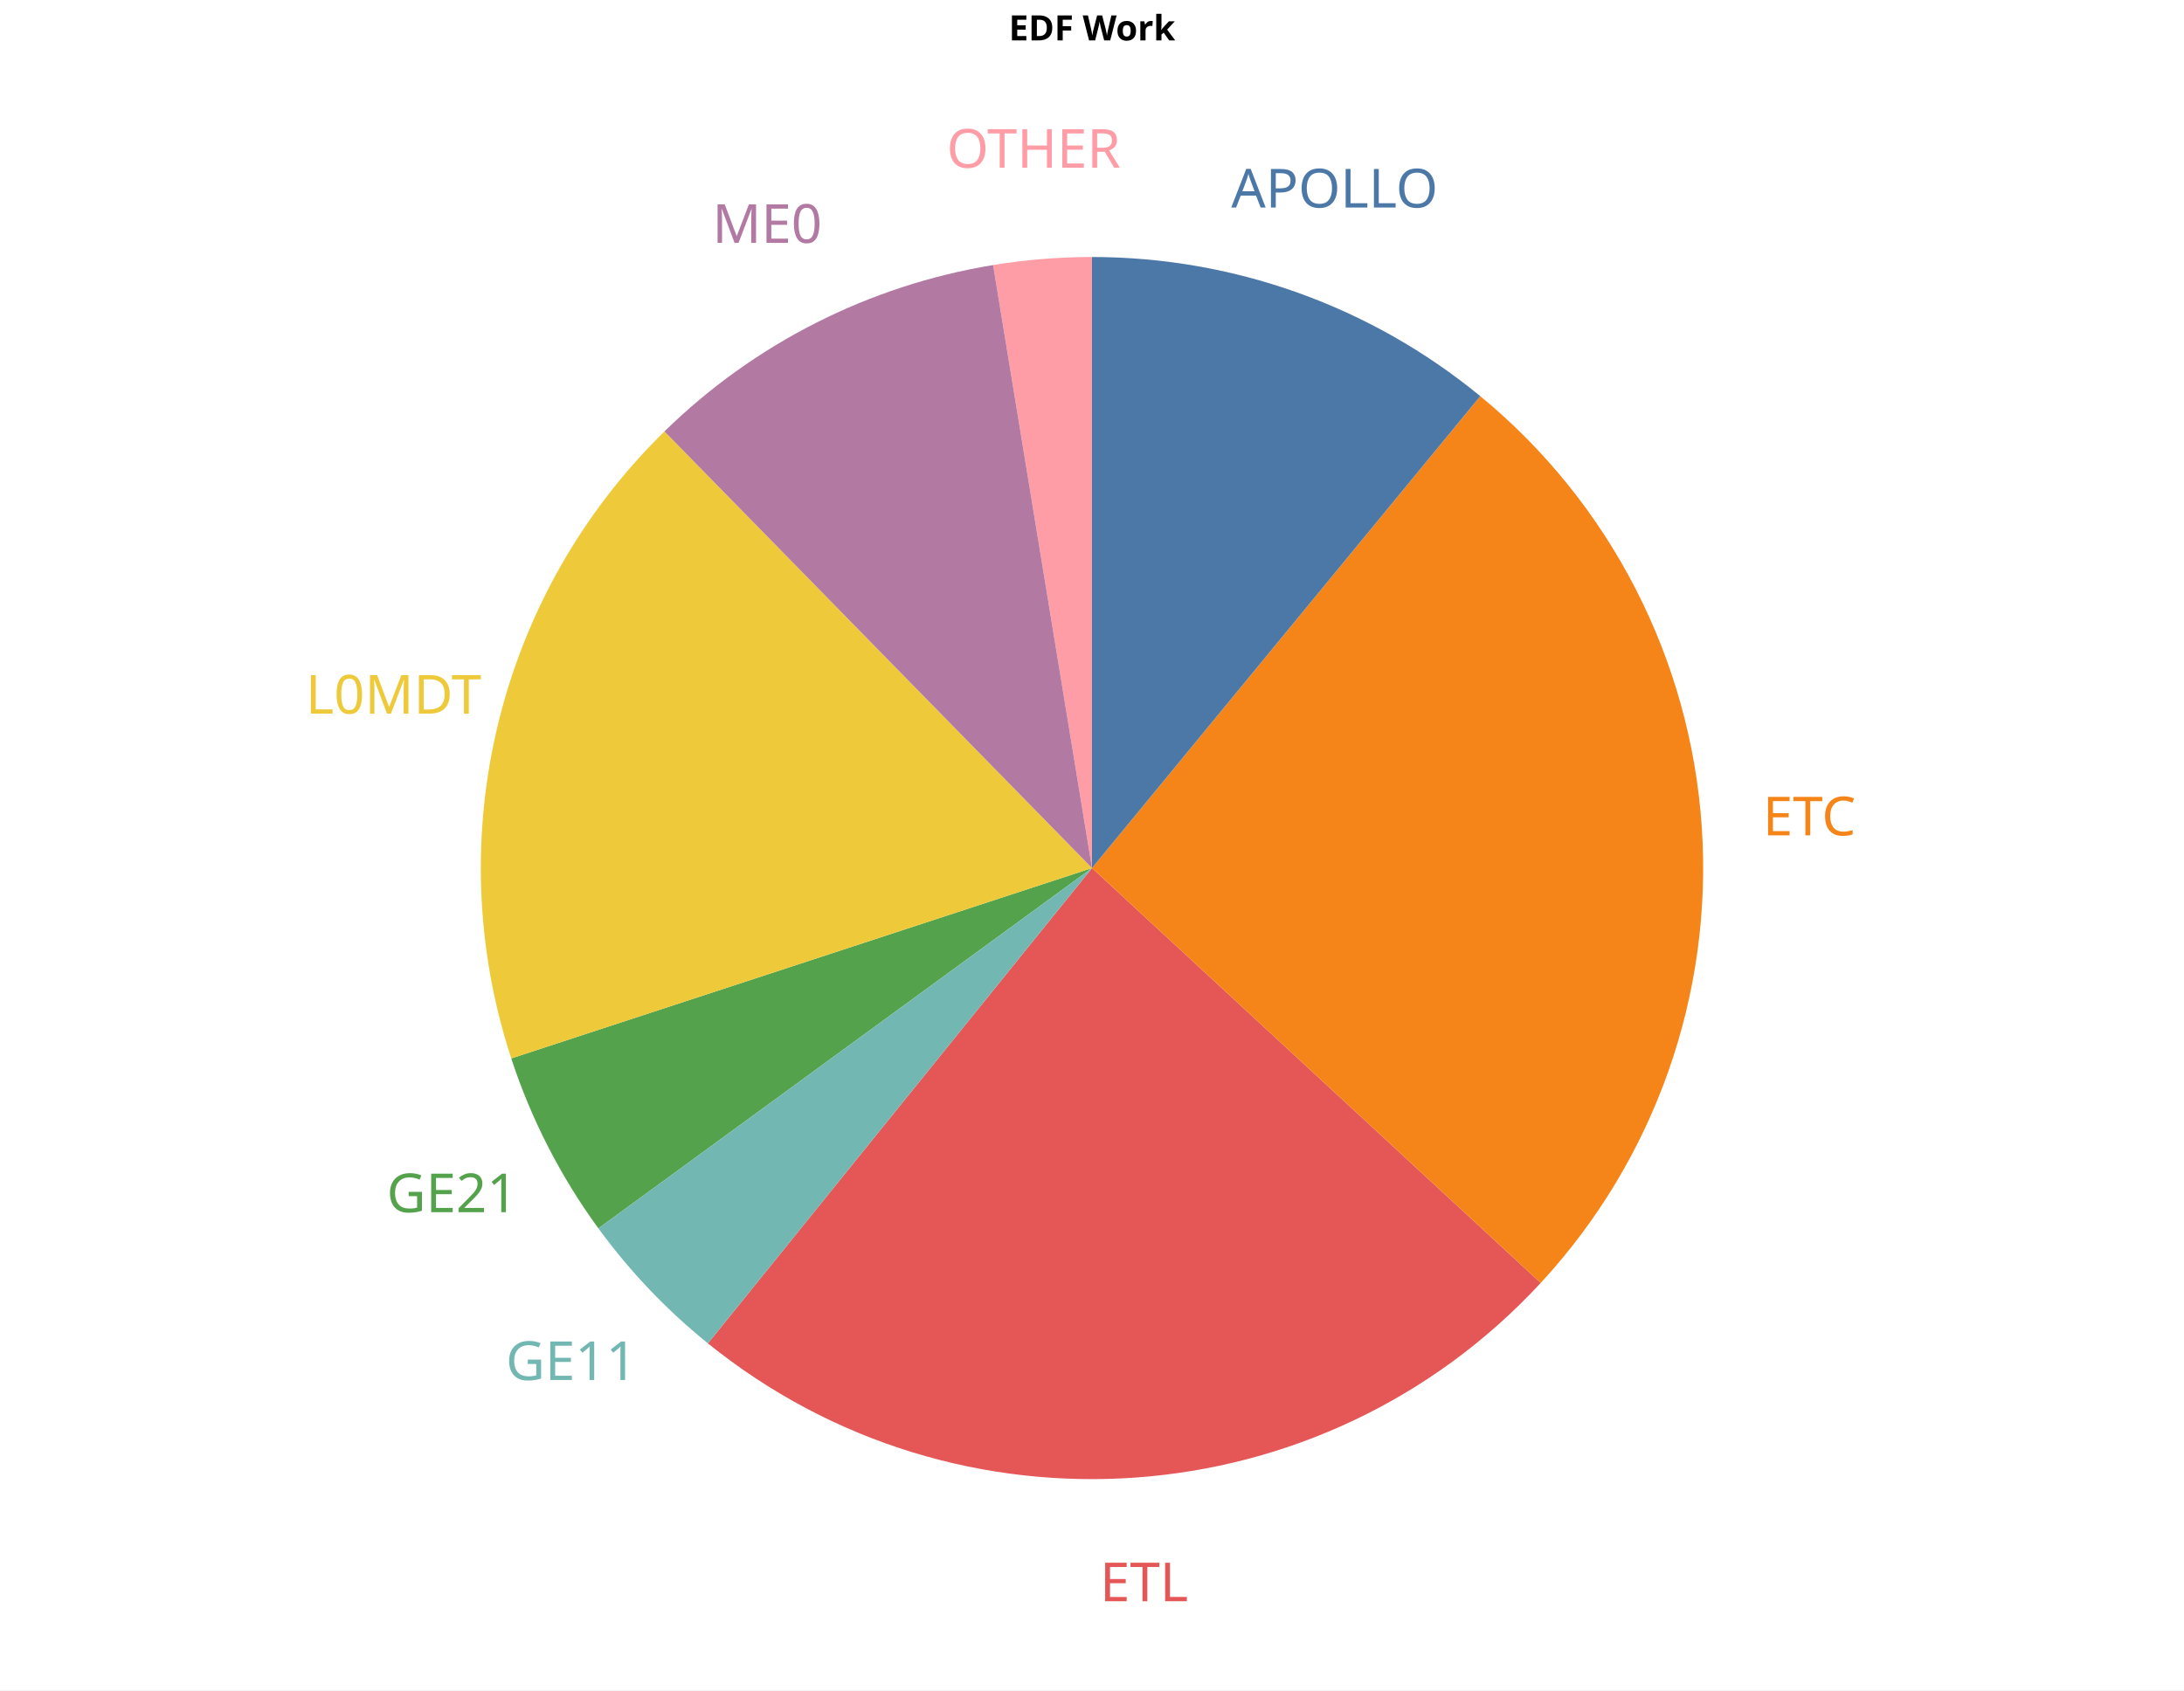
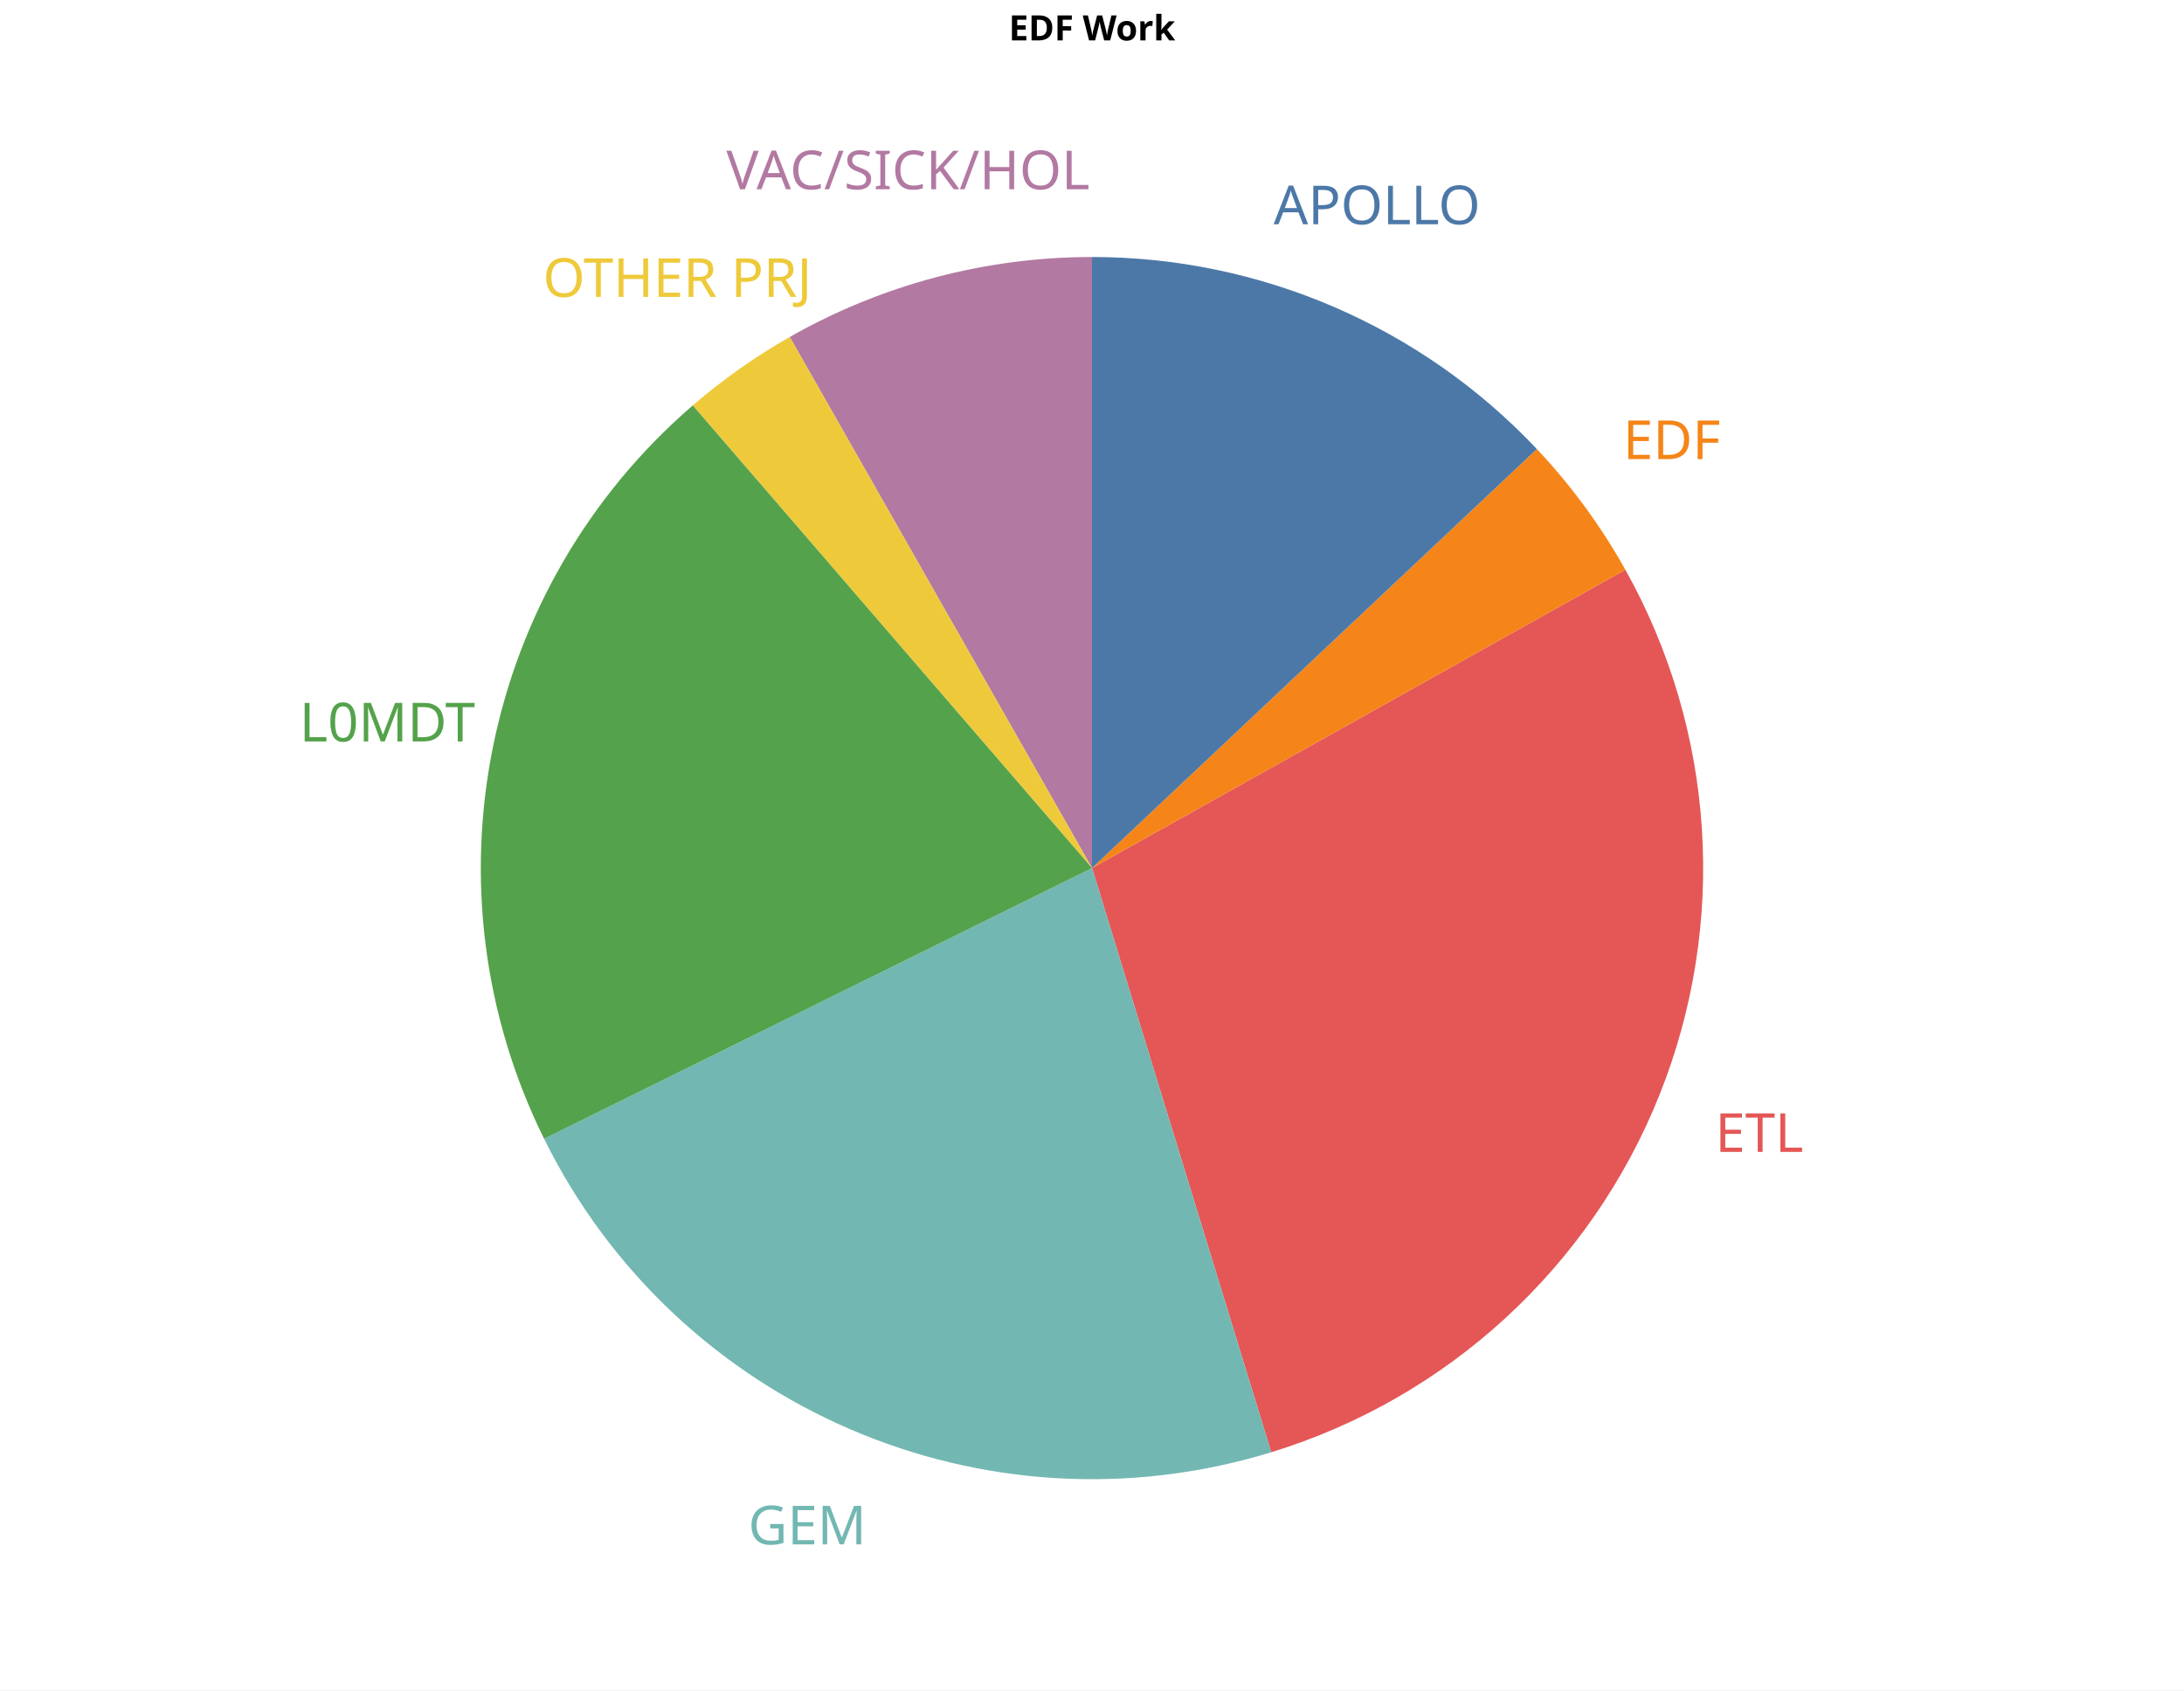
<svg xmlns="http://www.w3.org/2000/svg" class="marks" width="810" height="627" viewBox="0 0 810 627" version="1.1">
  <rect width="810" height="627" style="fill: white;" />
  <g transform="translate(5,22)">
    <g class="mark-group role-frame root">
      <g transform="translate(0,0)">
        <path class="background" d="M0.5,0.5h800v600h-800Z" style="fill: none; stroke: none;" />
        <g>
          <g class="mark-arc role-mark layer_0_marks">
-             <path transform="translate(400,300)" d="M-215.388,70.609A226.667,226.667,0,0,0,-183.064,133.661L0,0Z" style="fill: #54a24b;" />
-             <path transform="translate(400,300)" d="M-142.451,176.311A226.667,226.667,0,0,0,166.416,153.894L0,0Z" style="fill: #e45756;" />
-             <path transform="translate(400,300)" d="M-4.1637991171010013e-14,-226.667A226.667,226.667,0,0,0,-36.678,-223.679L0,0Z" style="fill: #ff9da6;" />
-             <path transform="translate(400,300)" d="M166.416,153.894A226.667,226.667,0,0,0,143.999,-175.048L0,0Z" style="fill: #f58518;" />
-             <path transform="translate(400,300)" d="M-183.064,133.661A226.667,226.667,0,0,0,-142.451,176.311L0,0Z" style="fill: #72b7b2;" />
-             <path transform="translate(400,300)" d="M143.999,-175.048A226.667,226.667,0,0,0,1.3879330390336672e-14,-226.667L0,0Z" style="fill: #4c78a8;" />
-             <path transform="translate(400,300)" d="M-158.572,-161.966A226.667,226.667,0,0,0,-215.388,70.609L0,0Z" style="fill: #eeca3b;" />
-             <path transform="translate(400,300)" d="M-36.678,-223.679A226.667,226.667,0,0,0,-158.572,-161.966L0,0Z" style="fill: #b279a2;" />
+             <path transform="translate(400,300)" d="M66.472,216.701A226.667,226.667,0,0,0,197.811,-110.674L0,0Z" style="fill: #e45756;" />
+             <path transform="translate(400,300)" d="M197.811,-110.674A226.667,226.667,0,0,0,164.99,-155.422L0,0Z" style="fill: #f58518;" />
+             <path transform="translate(400,300)" d="M164.99,-155.422A226.667,226.667,0,0,0,1.3879330390336672e-14,-226.667L0,0Z" style="fill: #4c78a8;" />
+             <path transform="translate(400,300)" d="M-203.213,100.411A226.667,226.667,0,0,0,66.472,216.701L0,0Z" style="fill: #72b7b2;" />
+             <path transform="translate(400,300)" d="M-4.1637991171010013e-14,-226.667A226.667,226.667,0,0,0,-112.107,-197.002L0,0Z" style="fill: #b279a2;" />
+             <path transform="translate(400,300)" d="M-112.107,-197.002A226.667,226.667,0,0,0,-148.072,-171.617L0,0Z" style="fill: #eeca3b;" />
+             <path transform="translate(400,300)" d="M-148.072,-171.617A226.667,226.667,0,0,0,-203.213,100.411L0,0Z" style="fill: #54a24b;" />
          </g>
          <g class="mark-text role-mark layer_1_marks">
-             <text text-anchor="middle" transform="translate(162.6996,427.6537)" style="font-family: sans-serif; font-size: 20px; fill: #54a24b;">GE21</text>
-             <text text-anchor="middle" transform="translate(419.3032,571.9671)" style="font-family: sans-serif; font-size: 20px; fill: #e45756;">ETL</text>
-             <text text-anchor="middle" transform="translate(378.3532,40.21338)" style="font-family: sans-serif; font-size: 20px; fill: #ff9da6;">OTHER</text>
-             <text text-anchor="middle" transform="translate(666.0496,287.8692)" style="font-family: sans-serif; font-size: 20px; fill: #f58518;">ETC</text>
-             <text text-anchor="middle" transform="translate(206.8838,489.8947)" style="font-family: sans-serif; font-size: 20px; fill: #72b7b2;">GE11</text>
-             <text text-anchor="middle" transform="translate(489.9832,54.97383)" style="font-family: sans-serif; font-size: 20px; fill: #4c78a8;">APOLLO</text>
-             <text text-anchor="middle" transform="translate(140.9513,242.7157)" style="font-family: sans-serif; font-size: 20px; fill: #eeca3b;">L0MDT</text>
-             <text text-anchor="middle" transform="translate(279.5467,68.08802)" style="font-family: sans-serif; font-size: 20px; fill: #b279a2;">ME0</text>
+             <text text-anchor="middle" transform="translate(647.4925,405.2905)" style="font-family: sans-serif; font-size: 20px; fill: #e45756;">ETL</text>
+             <text text-anchor="middle" transform="translate(615.0293,148.2866)" style="font-family: sans-serif; font-size: 20px; fill: #f58518;">EDF</text>
+             <text text-anchor="middle" transform="translate(505.7148,61.18273)" style="font-family: sans-serif; font-size: 20px; fill: #4c78a8;">APOLLO</text>
+             <text text-anchor="middle" transform="translate(294.4099,550.8711)" style="font-family: sans-serif; font-size: 20px; fill: #72b7b2;">GEM</text>
+             <text text-anchor="middle" transform="translate(331.7853,48.20577)" style="font-family: sans-serif; font-size: 20px; fill: #b279a2;">VAC/SICK/HOL</text>
+             <text text-anchor="middle" transform="translate(246.227,88.1354)" style="font-family: sans-serif; font-size: 20px; fill: #eeca3b;">OTHER PRJ</text>
+             <text text-anchor="middle" transform="translate(138.6486,253.0232)" style="font-family: sans-serif; font-size: 20px; fill: #54a24b;">L0MDT</text>
          </g>
          <g class="mark-group role-title">
            <g transform="translate(400,-17)">
              <path class="background" d="M0,0h0v0h0Z" style="pointer-events: none; fill: none;" />
              <g>
                <g class="mark-text role-title-text" style="pointer-events: none;">
                  <text text-anchor="middle" transform="translate(0,10)" style="font-family: sans-serif; font-size: 13px; font-weight: bold; fill: #000; opacity: 1;">EDF Work</text>
                </g>
              </g>
              <path class="foreground" d="" style="pointer-events: none; display: none; fill: none;" />
            </g>
          </g>
        </g>
        <path class="foreground" d="" style="display: none; fill: none;" />
      </g>
    </g>
  </g>
</svg>
